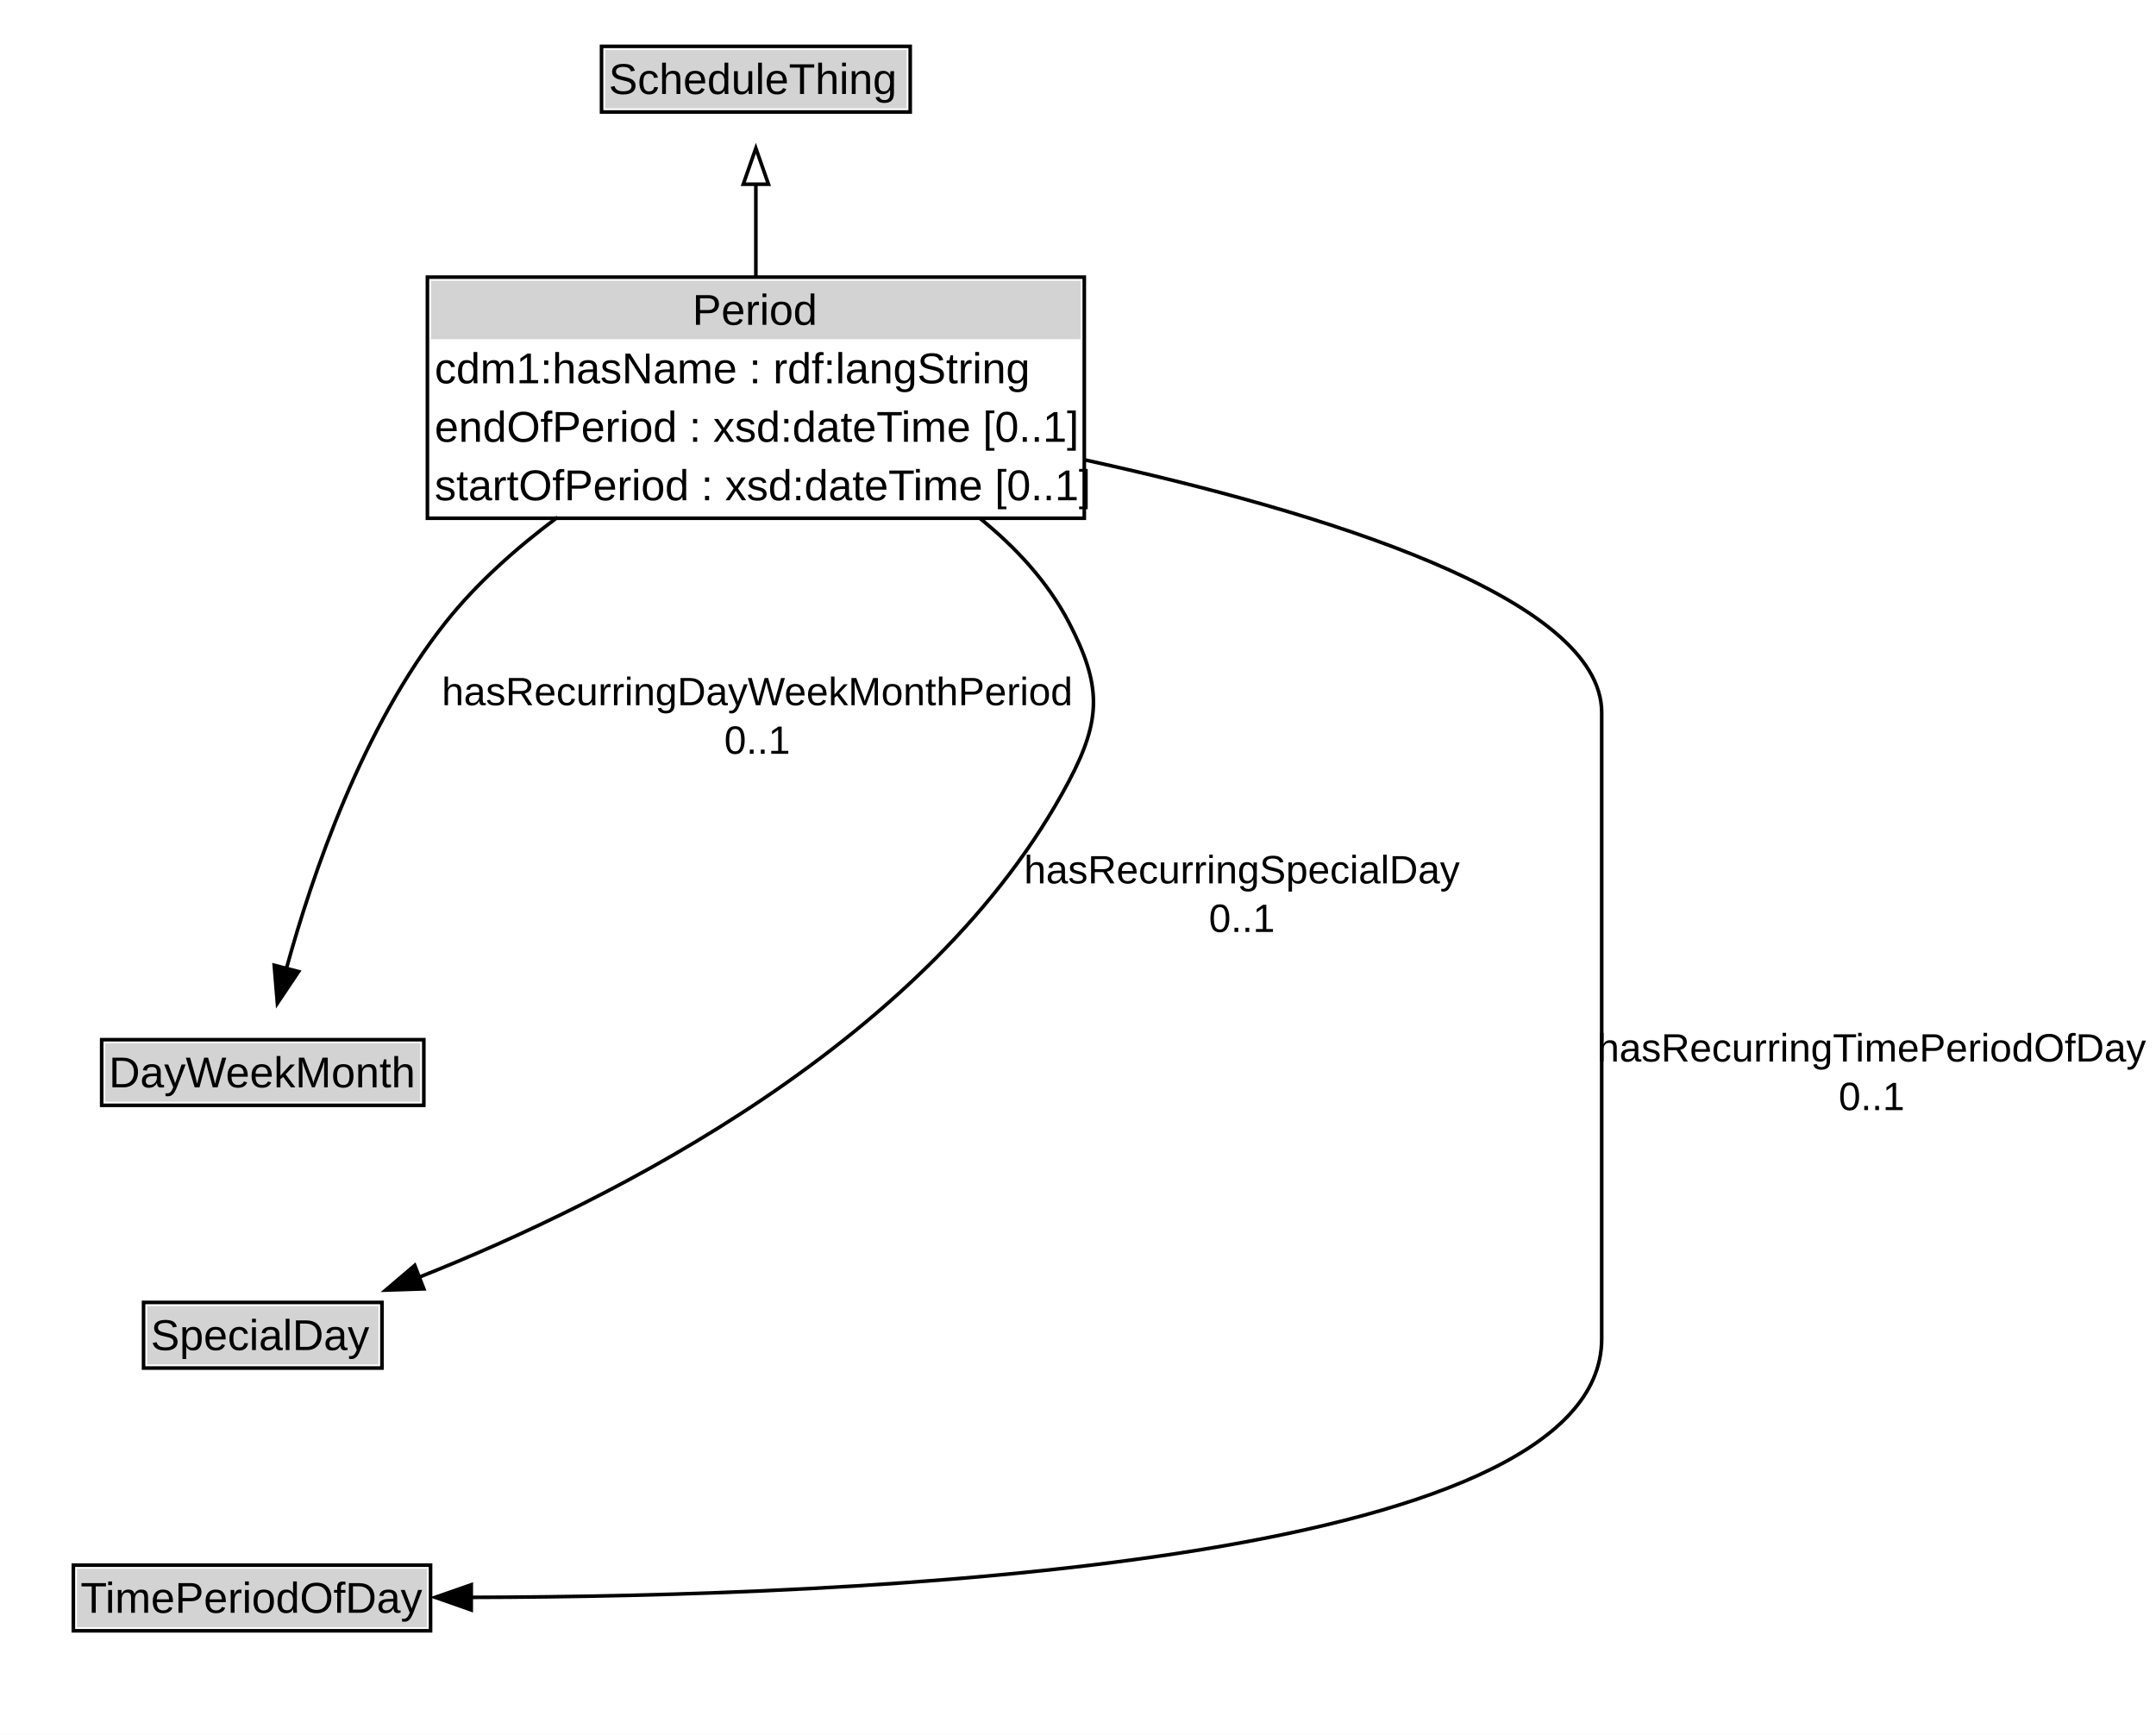
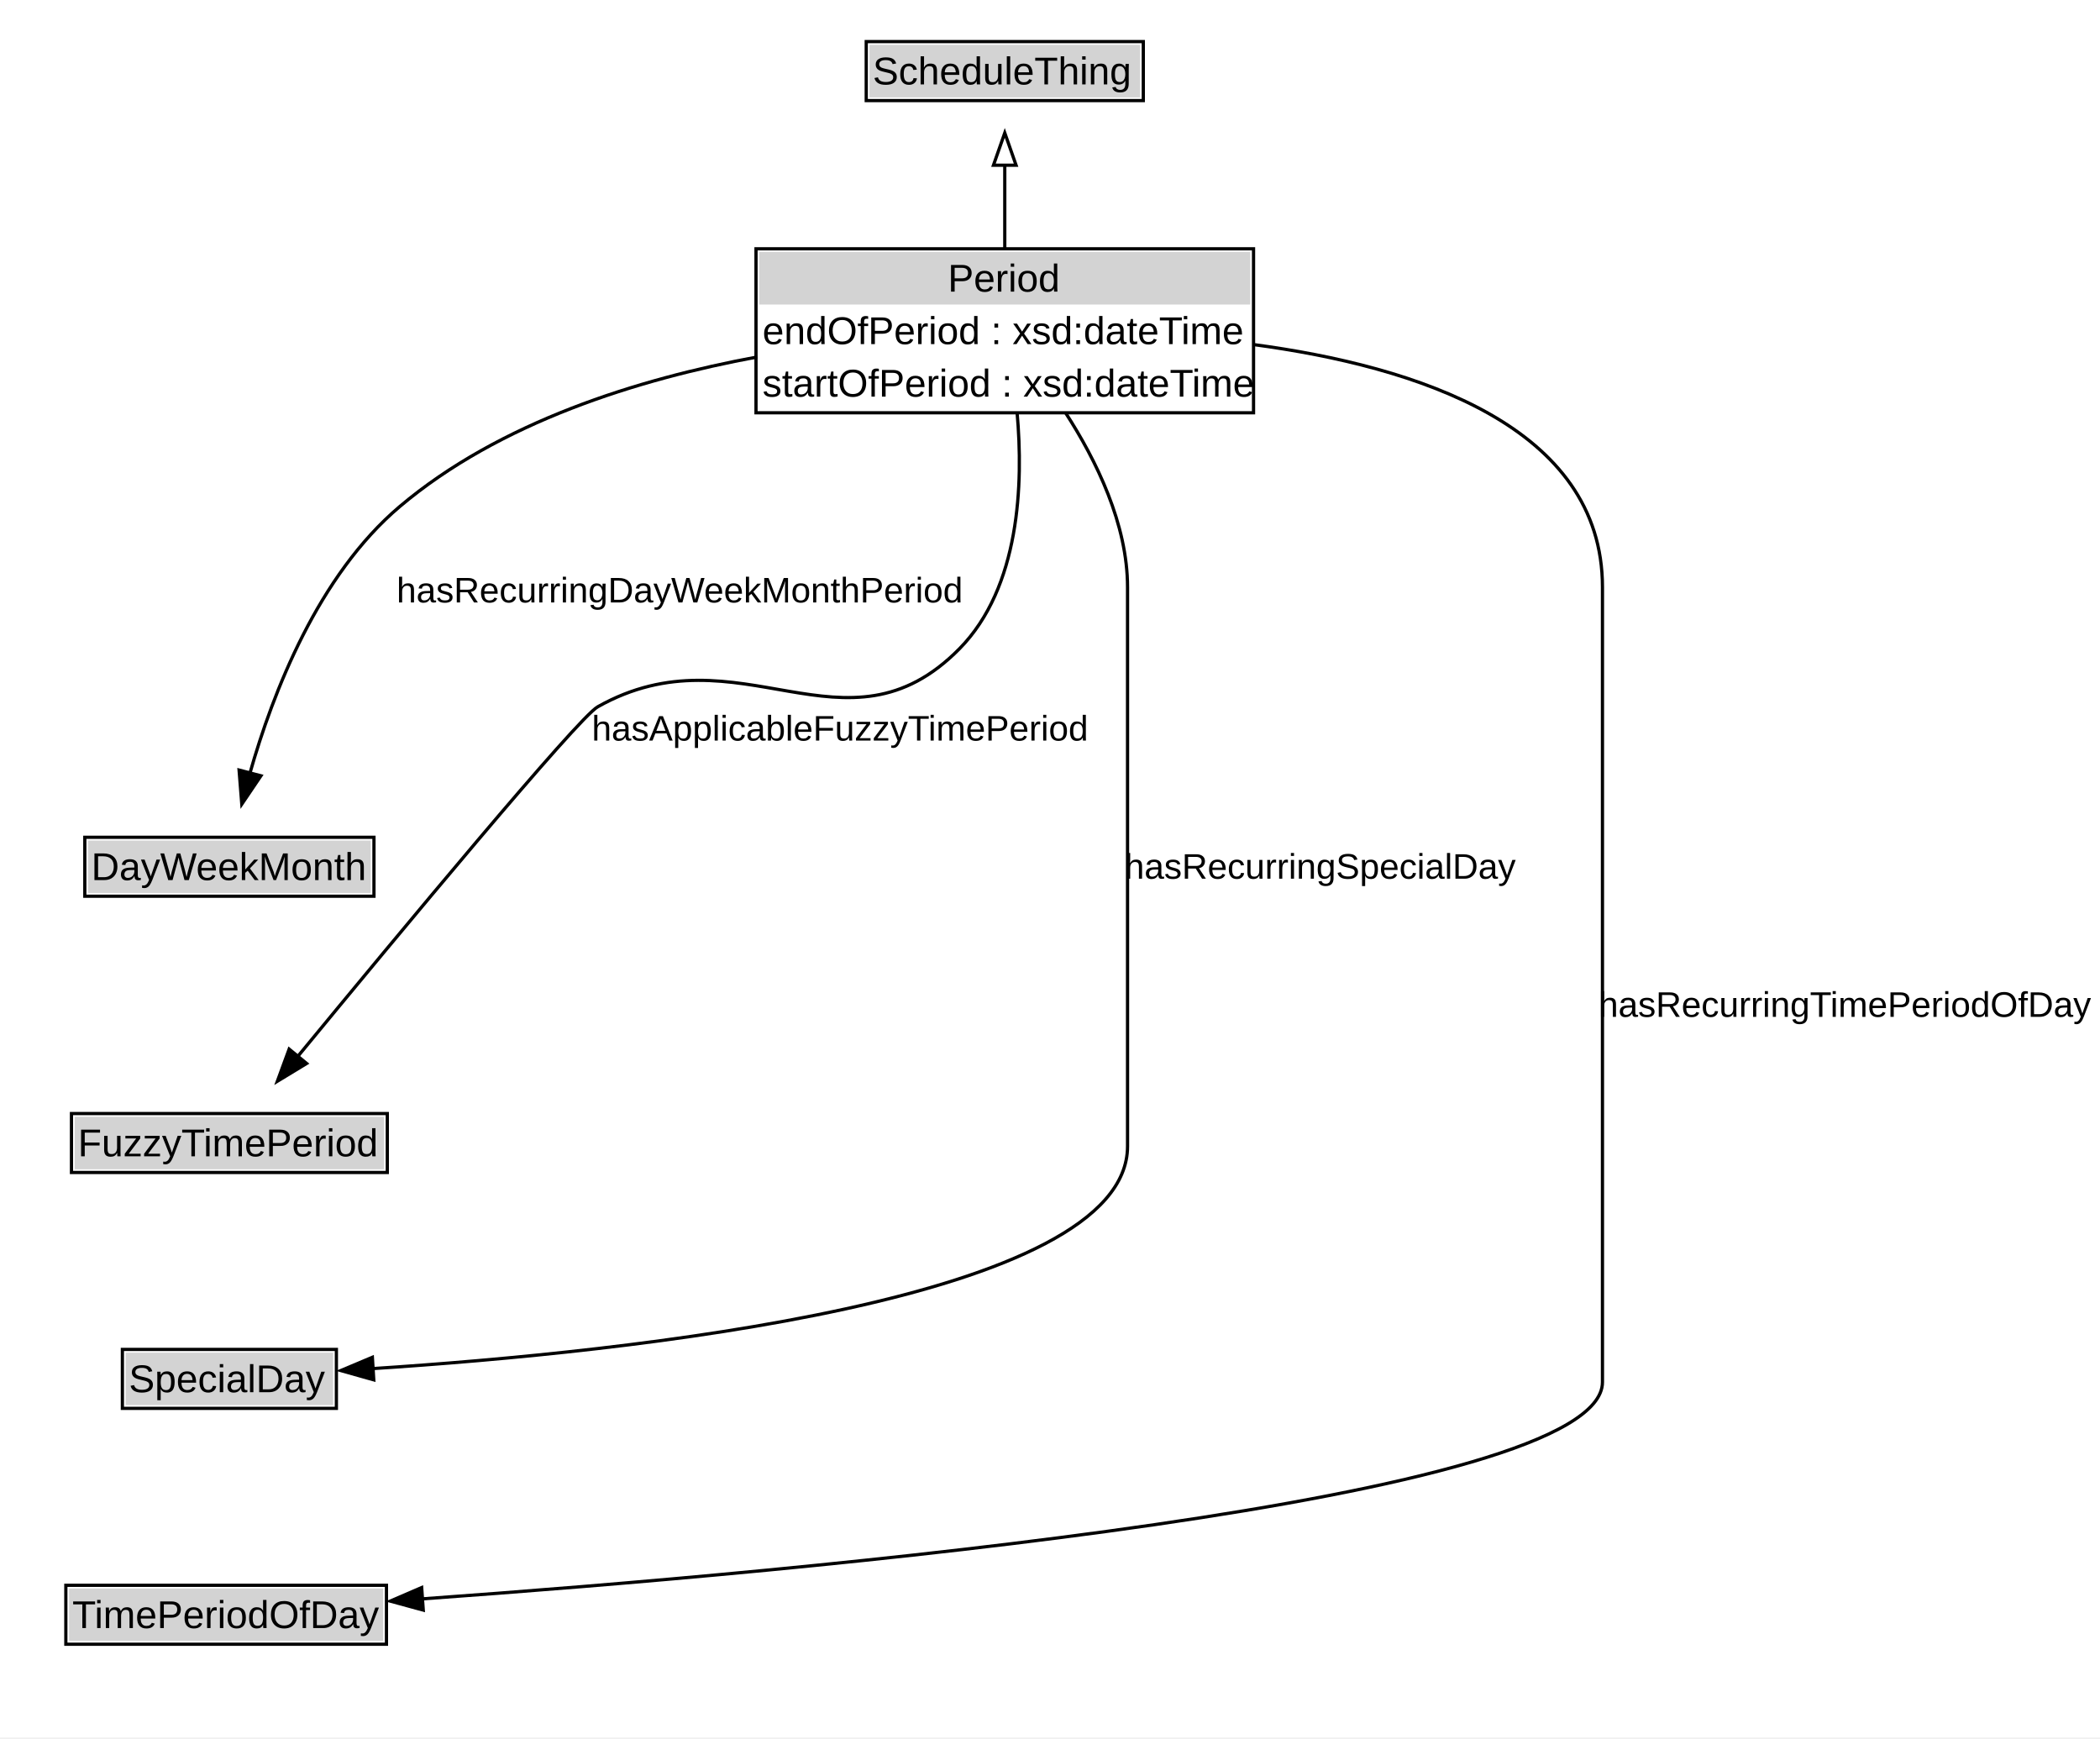
- <svg xmlns="http://www.w3.org/2000/svg" xmlns:xlink="http://www.w3.org/1999/xlink" width="599pt" height="482pt" viewBox="0.00 0.00 599.00 482.00">
-   <g id="graph0" class="graph" transform="scale(1 1) rotate(0) translate(4 478)">
-     <polygon fill="white" stroke="none" points="-4,4 -4,-478 595,-478 595,4 -4,4" />
+ <svg xmlns="http://www.w3.org/2000/svg" xmlns:xlink="http://www.w3.org/1999/xlink" width="650pt" height="538pt" viewBox="0.00 0.00 650.00 538.00">
+   <g id="graph0" class="graph" transform="scale(1 1) rotate(0) translate(4 533.75)">
+     <polygon fill="white" stroke="none" points="-4,4 -4,-533.75 646,-533.75 646,4 -4,4" />
    <g id="clust3" class="cluster">
</g>
    <g id="node1" class="node">
      <g id="a_node1">
        <a xlink:href="../ScheduleThing" xlink:title="&lt;TABLE&gt;">
-           <polygon fill="lightgray" stroke="none" points="164.12,-447.88 164.12,-464.12 247.88,-464.12 247.88,-447.88 164.12,-447.88" />
-           <text xml:space="preserve" text-anchor="start" x="165.12" y="-451.88" font-family="Arial" font-size="12.00">ScheduleThing</text>
-           <polygon fill="none" stroke="black" points="163.12,-446.88 163.12,-465.12 248.88,-465.12 248.88,-446.88 163.12,-446.88" />
+           <polygon fill="lightgray" stroke="none" points="265.12,-503.62 265.12,-519.88 348.88,-519.88 348.88,-503.62 265.12,-503.62" />
+           <text xml:space="preserve" text-anchor="start" x="266.12" y="-507.62" font-family="Arial" font-size="12.00">ScheduleThing</text>
+           <polygon fill="none" stroke="black" points="264.12,-502.62 264.12,-520.88 349.88,-520.88 349.88,-502.62 264.12,-502.62" />
        </a>
      </g>
    </g>
    <g id="node2" class="node">
      <g id="a_node2">
        <a xlink:href="../Period" xlink:title="&lt;TABLE&gt;">
-           <polygon fill="lightgray" stroke="none" points="115.75,-383.75 115.75,-400 296.25,-400 296.25,-383.75 115.75,-383.75" />
-           <text xml:space="preserve" text-anchor="start" x="188.38" y="-387.75" font-family="Arial" font-size="12.00">Period</text>
-           <text xml:space="preserve" text-anchor="start" x="116.75" y="-371.5" font-family="Arial" font-size="12.00">cdm1:hasName : rdf:langString</text>
-           <text xml:space="preserve" text-anchor="start" x="116.75" y="-355.25" font-family="Arial" font-size="12.00">endOfPeriod : xsd:dateTime [0..1]</text>
-           <text xml:space="preserve" text-anchor="start" x="116.75" y="-339" font-family="Arial" font-size="12.00">startOfPeriod : xsd:dateTime [0..1]</text>
-           <polygon fill="none" stroke="black" points="114.75,-334 114.75,-401 297.25,-401 297.25,-334 114.75,-334" />
+           <polygon fill="lightgray" stroke="none" points="231,-439.5 231,-455.75 383,-455.75 383,-439.5 231,-439.5" />
+           <text xml:space="preserve" text-anchor="start" x="289.38" y="-443.5" font-family="Arial" font-size="12.00">Period</text>
+           <text xml:space="preserve" text-anchor="start" x="232" y="-427.25" font-family="Arial" font-size="12.00">endOfPeriod : xsd:dateTime</text>
+           <text xml:space="preserve" text-anchor="start" x="232" y="-411" font-family="Arial" font-size="12.00">startOfPeriod : xsd:dateTime</text>
+           <polygon fill="none" stroke="black" points="230,-406 230,-456.75 384,-456.75 384,-406 230,-406" />
        </a>
      </g>
    </g>
    <g id="edge1" class="edge">
-       <path fill="none" stroke="black" d="M206,-400.89C206,-409.45 206,-418.62 206,-426.93" />
-       <polygon fill="none" stroke="black" points="202.5,-426.81 206,-436.81 209.5,-426.81 202.5,-426.81" />
+       <path fill="none" stroke="black" d="M307,-456.71C307,-464.97 307,-474.27 307,-482.79" />
+       <polygon fill="none" stroke="black" points="303.5,-482.62 307,-492.62 310.5,-482.62 303.5,-482.62" />
    </g>
    <g id="node4" class="node">
      <g id="a_node4">
        <a xlink:href="../DayWeekMonth" xlink:title="&lt;TABLE&gt;">
-           <polygon fill="lightgray" stroke="none" points="25.25,-171.88 25.25,-188.12 112.75,-188.12 112.75,-171.88 25.25,-171.88" />
-           <text xml:space="preserve" text-anchor="start" x="26.25" y="-175.88" font-family="Arial" font-size="12.00">DayWeekMonth</text>
-           <polygon fill="none" stroke="black" points="24.25,-170.88 24.25,-189.12 113.75,-189.12 113.75,-170.88 24.25,-170.88" />
-         </a>
-       </g>
-     </g>
-     <g id="edge6" class="edge">
-       <path fill="none" stroke="black" d="M150.91,-334.29C139.56,-325.83 128.43,-315.96 119.75,-305 96.85,-276.09 82.85,-235.43 75.51,-208.66" />
-       <polygon fill="black" stroke="black" points="78.96,-208.04 73.06,-199.24 72.19,-209.8 78.96,-208.04" />
-       <text xml:space="preserve" text-anchor="middle" x="206.38" y="-282.05" font-family="Arial" font-size="11.00">hasRecurringDayWeekMonthPeriod</text>
-       <text xml:space="preserve" text-anchor="middle" x="206.38" y="-268.55" font-family="Arial" font-size="11.00">0..1</text>
-     </g>
-     <g id="node5" class="node">
-       <g id="a_node5">
-         <a xlink:href="../SpecialDay" xlink:title="&lt;TABLE&gt;">
-           <polygon fill="lightgray" stroke="none" points="36.88,-98.88 36.88,-115.12 101.12,-115.12 101.12,-98.88 36.88,-98.88" />
-           <text xml:space="preserve" text-anchor="start" x="37.88" y="-102.88" font-family="Arial" font-size="12.00">SpecialDay</text>
-           <polygon fill="none" stroke="black" points="35.88,-97.88 35.88,-116.12 102.12,-116.12 102.12,-97.88 35.88,-97.88" />
+           <polygon fill="lightgray" stroke="none" points="23.25,-257.38 23.25,-273.62 110.75,-273.62 110.75,-257.38 23.25,-257.38" />
+           <text xml:space="preserve" text-anchor="start" x="24.25" y="-261.38" font-family="Arial" font-size="12.00">DayWeekMonth</text>
+           <polygon fill="none" stroke="black" points="22.25,-256.38 22.25,-274.62 111.75,-274.62 111.75,-256.38 22.25,-256.38" />
        </a>
      </g>
    </g>
    <g id="edge7" class="edge">
-       <path fill="none" stroke="black" d="M268.05,-334.14C278.11,-326.03 287.13,-316.33 293,-305 301.99,-287.63 302.13,-278.29 293,-261 254.94,-188.92 165.96,-144.37 112.3,-123.07" />
-       <polygon fill="black" stroke="black" points="113.75,-119.88 103.16,-119.54 111.23,-126.41 113.75,-119.88" />
-       <text xml:space="preserve" text-anchor="middle" x="341.03" y="-232.55" font-family="Arial" font-size="11.00">hasRecurringSpecialDay</text>
-       <text xml:space="preserve" text-anchor="middle" x="341.03" y="-219.05" font-family="Arial" font-size="11.00">0..1</text>
+       <path fill="none" stroke="black" d="M230.38,-423.27C193.46,-416.43 150.61,-403.07 119.75,-377 94.52,-355.68 80.48,-319.53 73.35,-294.41" />
+       <polygon fill="black" stroke="black" points="76.77,-293.65 70.84,-284.87 70,-295.43 76.77,-293.65" />
+       <text xml:space="preserve" text-anchor="middle" x="206.38" y="-347.3" font-family="Arial" font-size="11.00">hasRecurringDayWeekMonthPeriod</text>
+     </g>
+     <g id="node5" class="node">
+       <g id="a_node5">
+         <a xlink:href="../FuzzyTimePeriod" xlink:title="&lt;TABLE&gt;">
+           <polygon fill="lightgray" stroke="none" points="19.12,-171.88 19.12,-188.12 114.88,-188.12 114.88,-171.88 19.12,-171.88" />
+           <text xml:space="preserve" text-anchor="start" x="20.12" y="-175.88" font-family="Arial" font-size="12.00">FuzzyTimePeriod</text>
+           <polygon fill="none" stroke="black" points="18.12,-170.88 18.12,-189.12 115.88,-189.12 115.88,-170.88 18.12,-170.88" />
+         </a>
+       </g>
+     </g>
+     <g id="edge10" class="edge">
+       <path fill="none" stroke="black" d="M310.81,-406.1C312.8,-384 311.68,-352 293,-333 257.65,-297.06 224.94,-339.73 181,-315 174.9,-311.57 119.09,-244.35 87.88,-206.45" />
+       <polygon fill="black" stroke="black" points="90.91,-204.62 81.85,-199.12 85.5,-209.06 90.91,-204.62" />
+       <text xml:space="preserve" text-anchor="middle" x="256" y="-304.55" font-family="Arial" font-size="11.00">hasApplicableFuzzyTimePeriod</text>
    </g>
    <g id="node6" class="node">
      <g id="a_node6">
+         <a xlink:href="../SpecialDay" xlink:title="&lt;TABLE&gt;">
+           <polygon fill="lightgray" stroke="none" points="34.88,-98.88 34.88,-115.12 99.12,-115.12 99.12,-98.88 34.88,-98.88" />
+           <text xml:space="preserve" text-anchor="start" x="35.88" y="-102.88" font-family="Arial" font-size="12.00">SpecialDay</text>
+           <polygon fill="none" stroke="black" points="33.88,-97.88 33.88,-116.12 100.12,-116.12 100.12,-97.88 33.88,-97.88" />
+         </a>
+       </g>
+     </g>
+     <g id="edge8" class="edge">
+       <path fill="none" stroke="black" d="M325.78,-406.05C335.35,-391.26 345,-371.51 345,-352 345,-352 345,-352 345,-179 345,-131.38 189.95,-115.29 111.44,-110.19" />
+       <polygon fill="black" stroke="black" points="111.69,-106.7 101.49,-109.58 111.26,-113.69 111.69,-106.7" />
+       <text xml:space="preserve" text-anchor="middle" x="404.62" y="-261.8" font-family="Arial" font-size="11.00">hasRecurringSpecialDay</text>
+     </g>
+     <g id="node7" class="node">
+       <g id="a_node7">
        <a xlink:href="../TimePeriodOfDay" xlink:title="&lt;TABLE&gt;">
          <polygon fill="lightgray" stroke="none" points="17.38,-25.88 17.38,-42.12 114.62,-42.12 114.62,-25.88 17.38,-25.88" />
          <text xml:space="preserve" text-anchor="start" x="18.38" y="-29.88" font-family="Arial" font-size="12.00">TimePeriodOfDay</text>
          <polygon fill="none" stroke="black" points="16.38,-24.88 16.38,-43.12 115.62,-43.12 115.62,-24.88 16.38,-24.88" />
        </a>
      </g>
    </g>
-     <g id="edge8" class="edge">
-       <path fill="none" stroke="black" d="M297.19,-350.26C363.25,-335.81 441,-312.01 441,-280 441,-280 441,-280 441,-106 441,-42.85 233.12,-34.38 126.91,-34.17" />
-       <polygon fill="black" stroke="black" points="126.92,-30.67 116.92,-34.18 126.93,-37.67 126.92,-30.67" />
-       <text xml:space="preserve" text-anchor="middle" x="516" y="-183.05" font-family="Arial" font-size="11.00">hasRecurringTimePeriodOfDay</text>
-       <text xml:space="preserve" text-anchor="middle" x="516" y="-169.55" font-family="Arial" font-size="11.00">0..1</text>
+     <g id="edge9" class="edge">
+       <path fill="none" stroke="black" d="M383.85,-427.13C434.68,-420.36 492,-401.71 492,-352 492,-352 492,-352 492,-106 492,-69.4 244.2,-47.33 126.59,-38.91" />
+       <polygon fill="black" stroke="black" points="127.01,-35.44 116.79,-38.23 126.52,-42.42 127.01,-35.44" />
+       <text xml:space="preserve" text-anchor="middle" x="567" y="-219.05" font-family="Arial" font-size="11.00">hasRecurringTimePeriodOfDay</text>
    </g>
  </g>
</svg>
